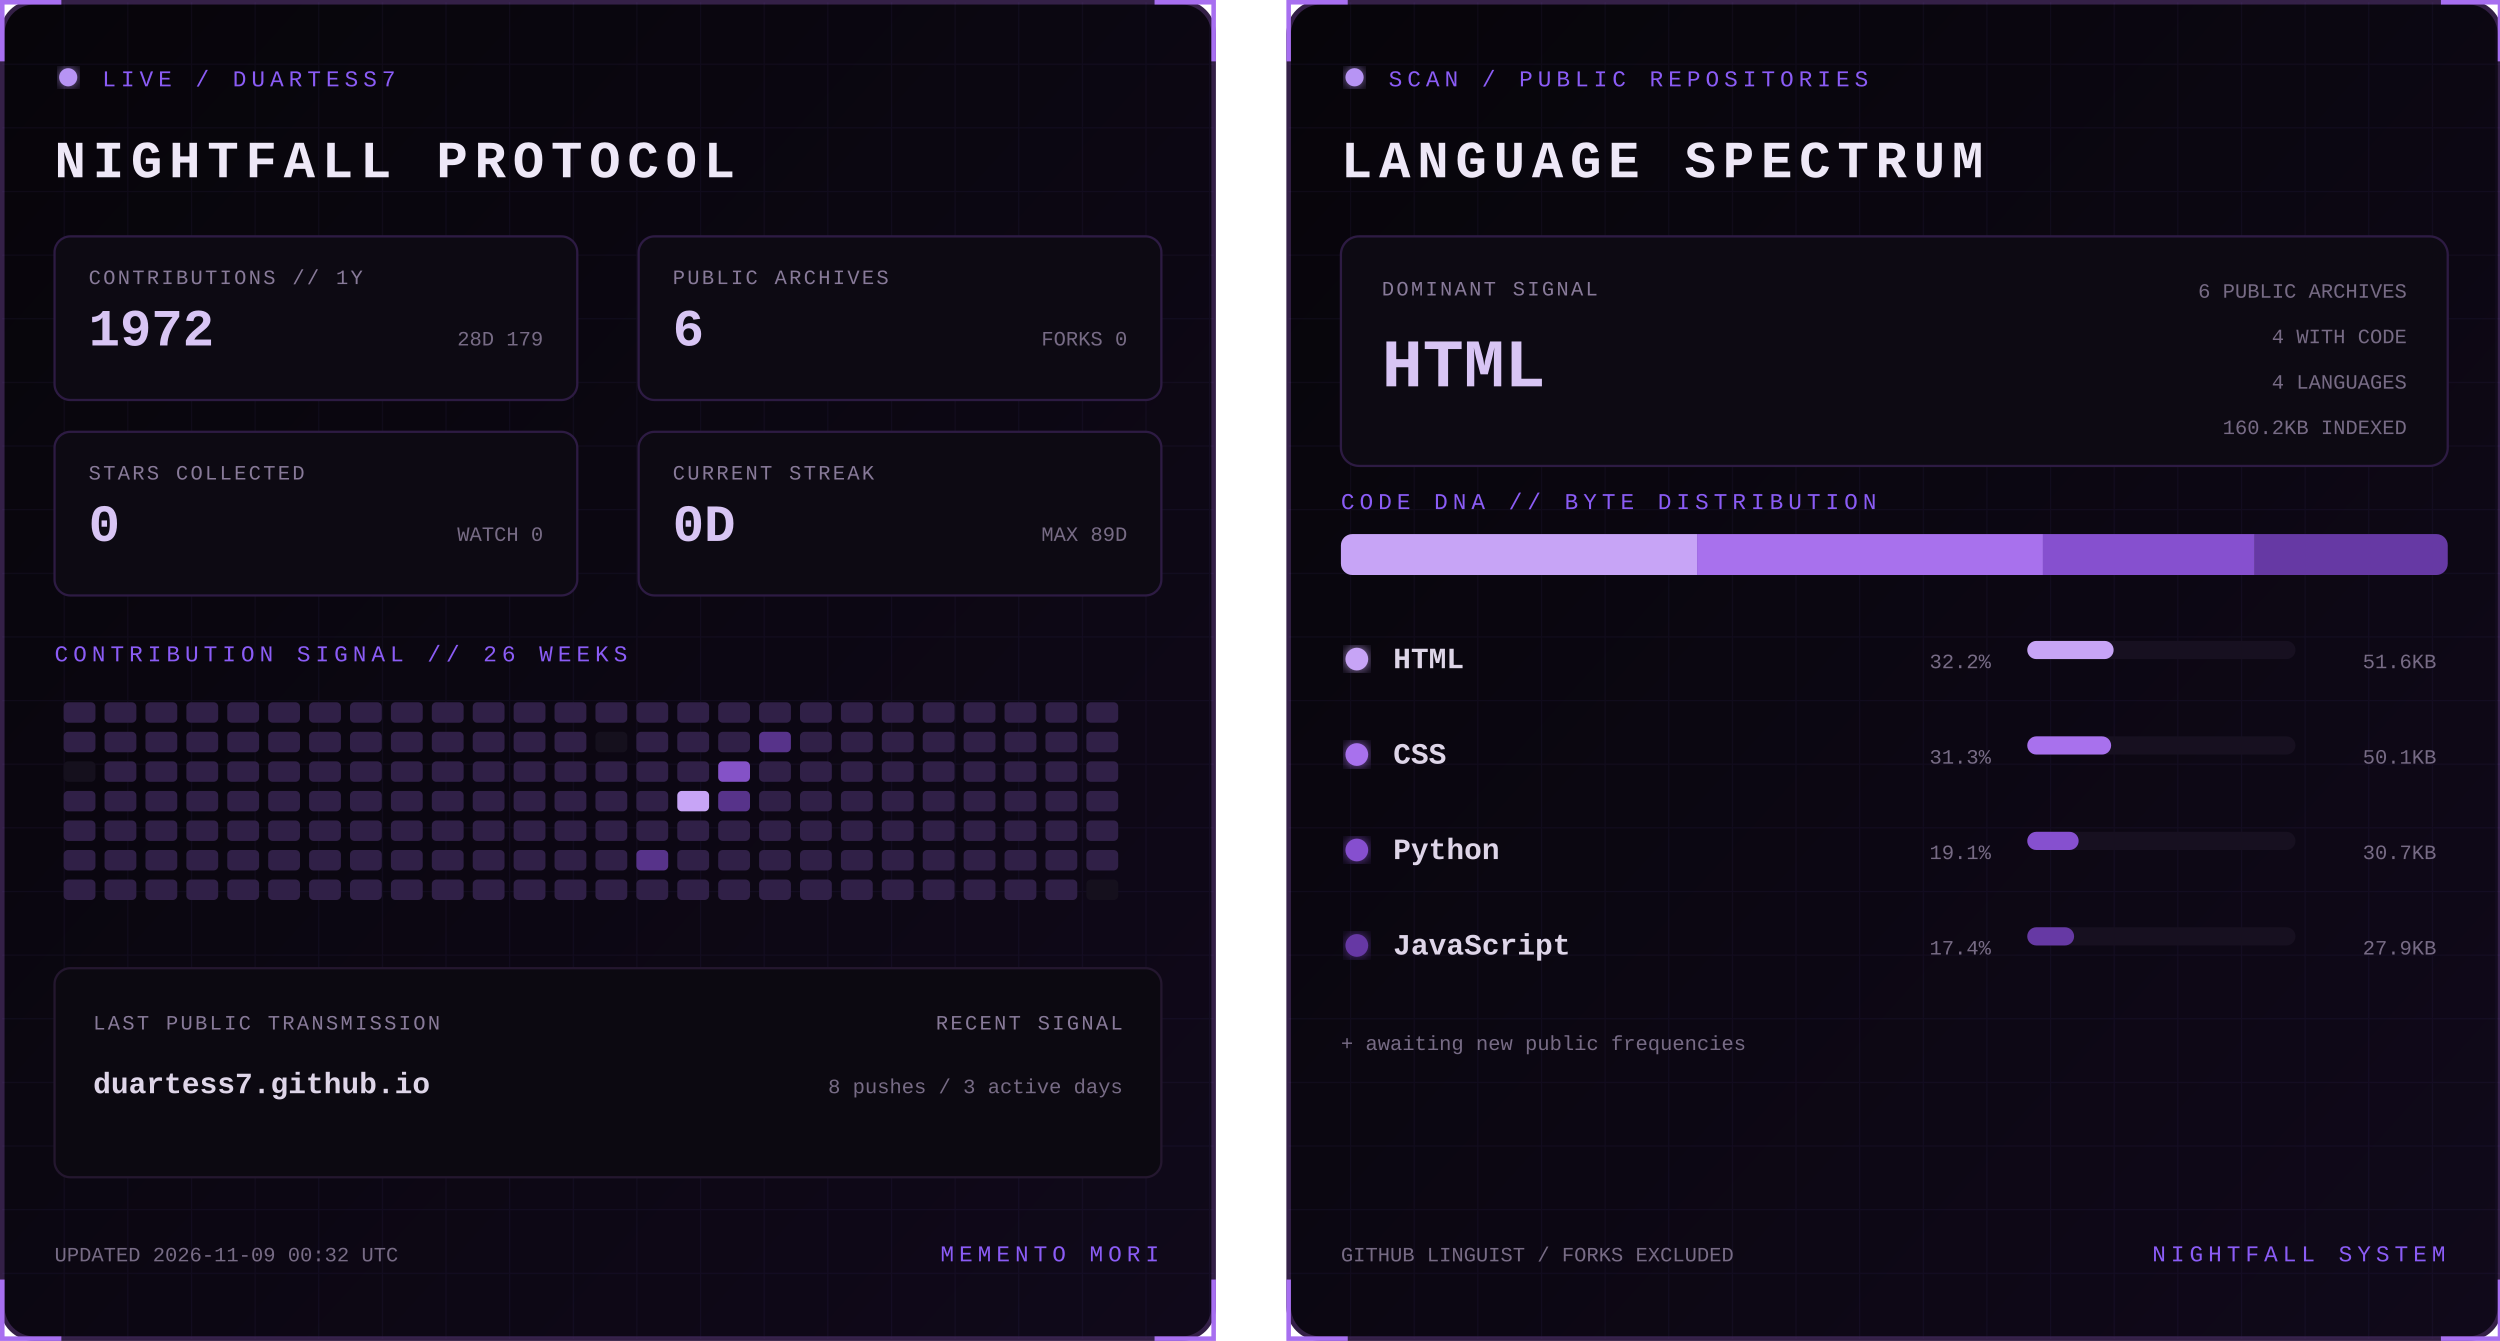
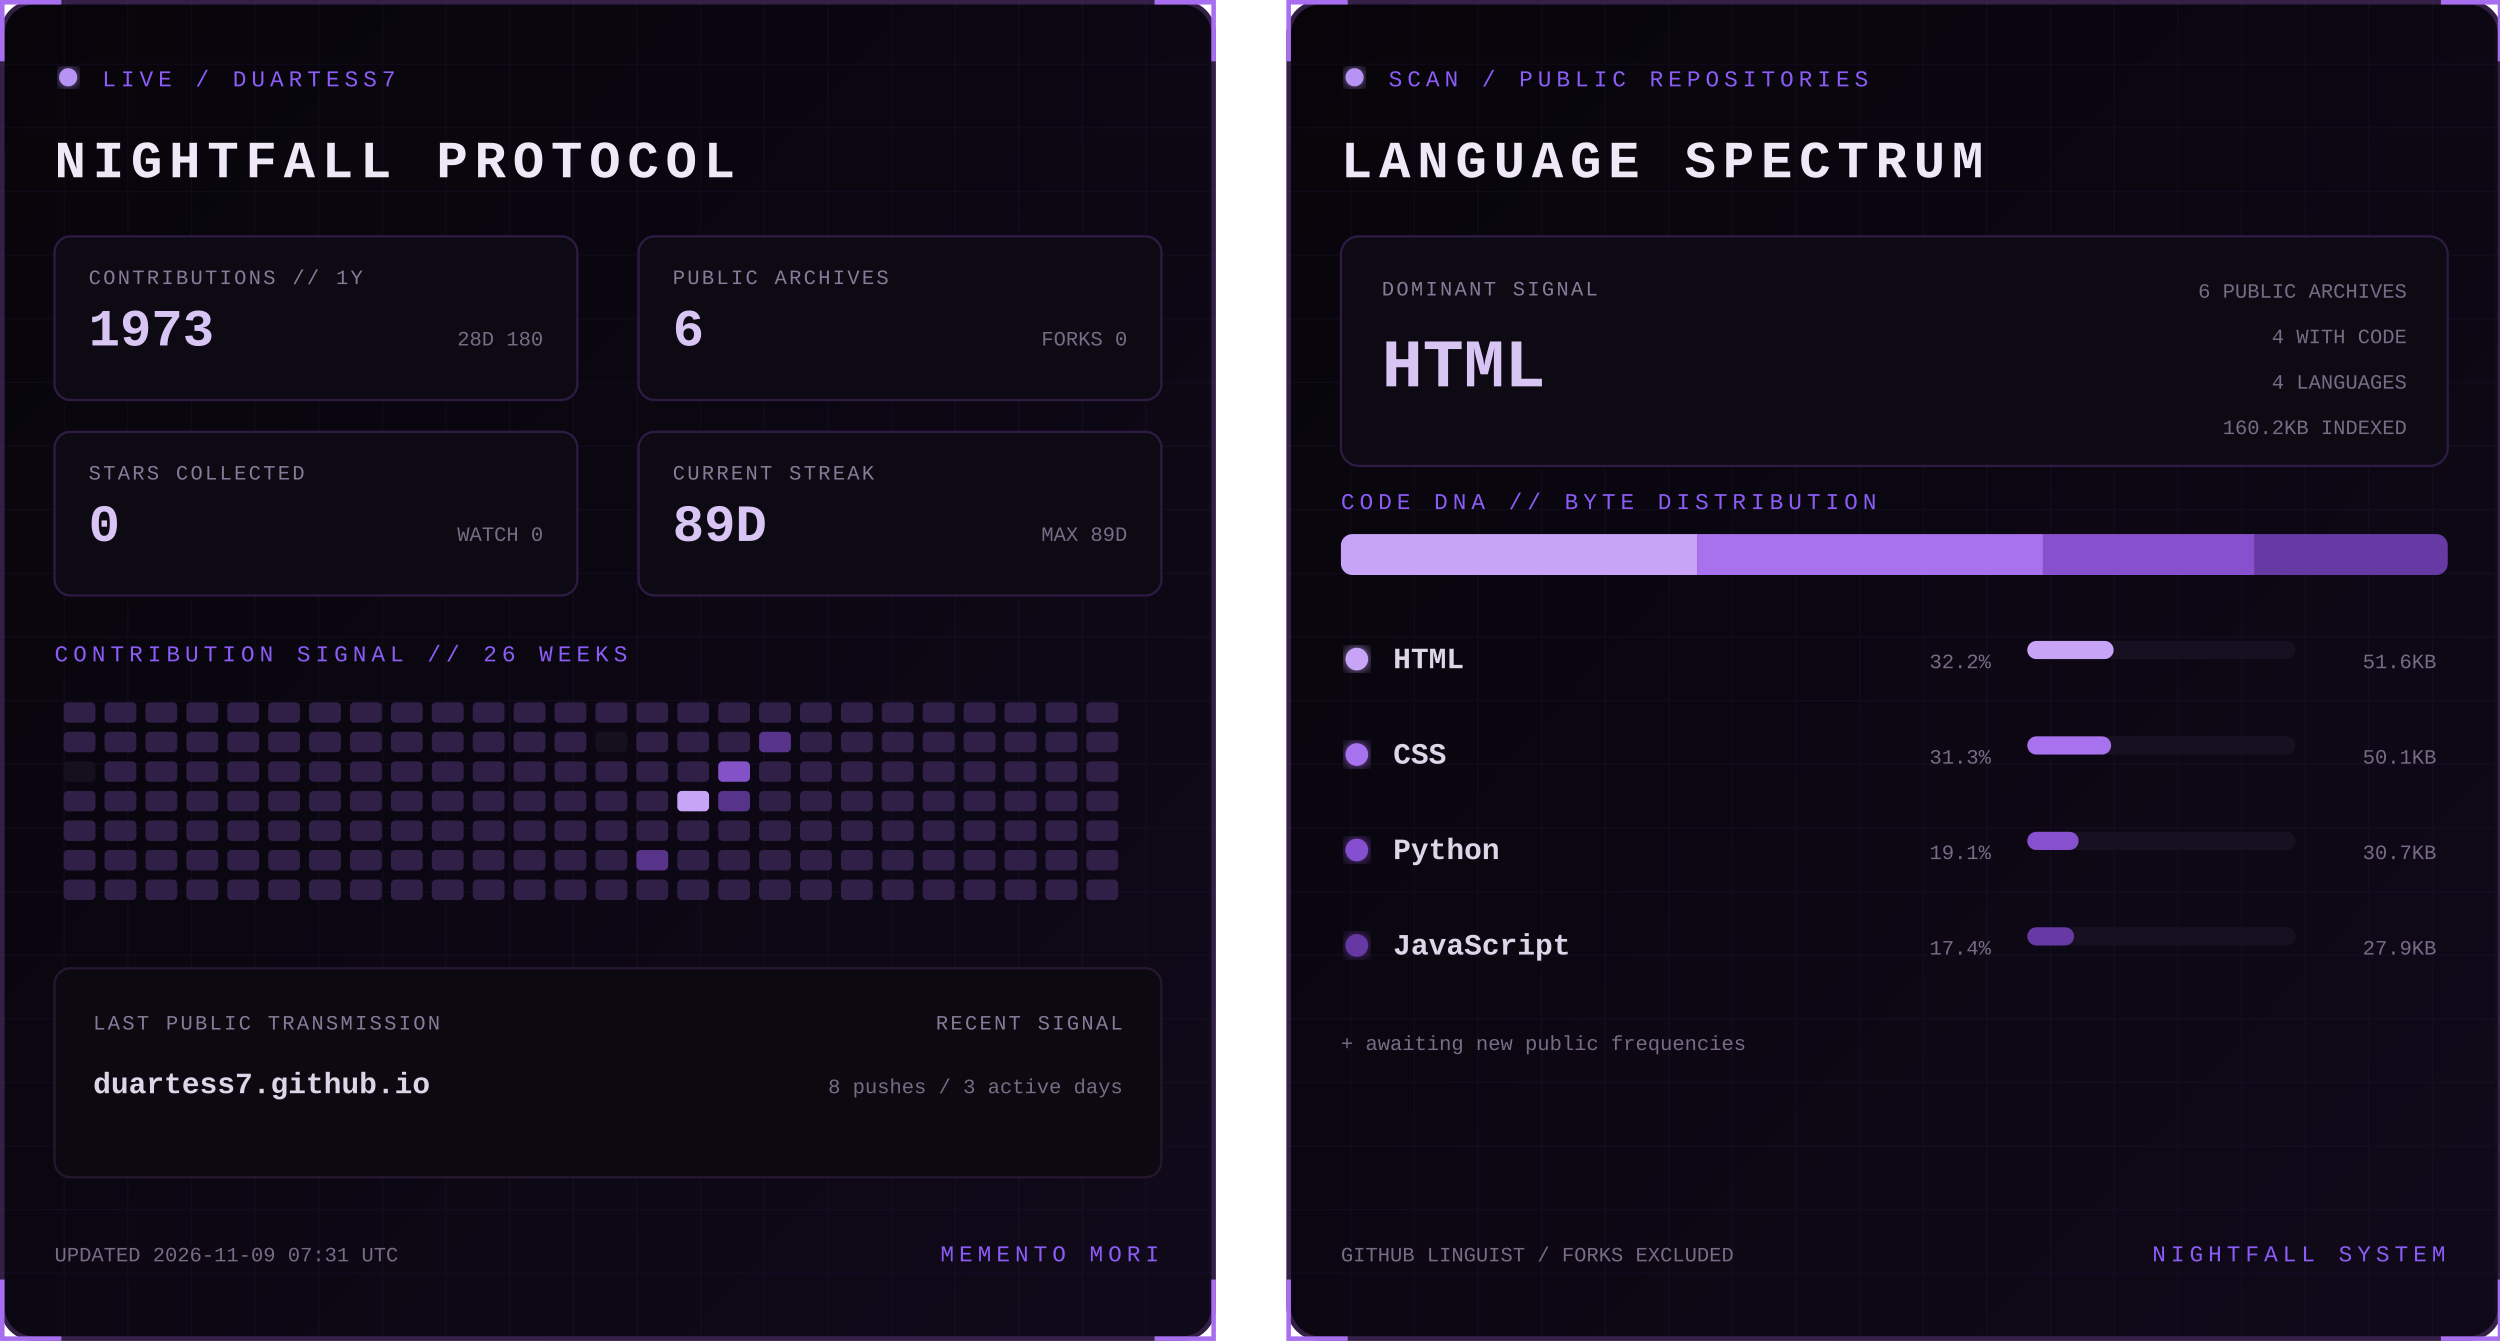
<svg xmlns="http://www.w3.org/2000/svg" width="1100" height="590" viewBox="0 0 1100 590" role="img" aria-labelledby="title desc">
  <defs>
    <linearGradient id="bg" x1="0" y1="0" x2="1" y2="1">
      <stop stop-color="#07050a" />
      <stop offset="1" stop-color="#10091a" />
    </linearGradient>
    <filter id="glow">
      <feGaussianBlur stdDeviation="3" result="b" />
      <feMerge>
        <feMergeNode in="b" />
        <feMergeNode in="SourceGraphic" />
      </feMerge>
    </filter>
    <pattern id="grid" width="28" height="28" patternUnits="userSpaceOnUse">
      <path d="M28 0H0V28" fill="none" stroke="#8b5cf6" stroke-opacity=".055" />
    </pattern>
    <clipPath id="dna">
      <rect x="24" y="235" width="487" height="18" rx="5" />
    </clipPath>
    <style>
      text { font-family: Consolas, 'Courier New', monospace; }
      .kicker { fill:#8b5cf6; font-size:10px; letter-spacing:2.2px; }
      .title { fill:#eee8f7; font-size:23px; font-weight:700; letter-spacing:3px; }
      .label { fill:#887a99; font-size:9px; letter-spacing:1px; }
      .stat { fill:#d8c5f4; font-size:23px; font-weight:700; }
      .detail,.pct { fill:#776b85; font-size:9px; }
      .lang { fill:#ded5e8; font-size:13px; font-weight:700; }
      .hero { fill:#d8c5f4; font-size:30px; font-weight:700; }
      .blink { animation:blink 1.6s step-end infinite; }
      @keyframes blink { 50% { opacity:.25 } }
    </style>
  </defs>
  <g>
    <rect x="1" y="1" width="533" height="588" rx="14" fill="url(#bg)" stroke="#342047" stroke-width="2" />
    <rect x="1" y="1" width="533" height="588" rx="14" fill="url(#grid)" />
    <path d="M27 1H1v26 M508 1h26v26 M534 563v26h-26 M27 589H1v-26" stroke="#a76ff0" stroke-width="2" fill="none" />
    <circle cx="30" cy="34" r="4" fill="#b794f4" filter="url(#glow)" class="blink" />
    <text x="45" y="38" class="kicker">LIVE / DUARTESS7</text>
    <text x="24" y="78" class="title">NIGHTFALL PROTOCOL</text>
    <g transform="translate(24 104)">
      <rect width="230" height="72" rx="7" fill="#0d0a13" stroke="#2d1b43" />
      <text x="15" y="21" class="label">CONTRIBUTIONS // 1Y</text>
-       <text x="15" y="48" class="stat">1972</text>
-       <text x="215" y="48" text-anchor="end" class="detail">28D 179</text>
+       <text x="15" y="48" class="stat">1973</text>
+       <text x="215" y="48" text-anchor="end" class="detail">28D 180</text>
    </g>
    <g transform="translate(281 104)">
      <rect width="230" height="72" rx="7" fill="#0d0a13" stroke="#2d1b43" />
      <text x="15" y="21" class="label">PUBLIC ARCHIVES</text>
      <text x="15" y="48" class="stat">6</text>
      <text x="215" y="48" text-anchor="end" class="detail">FORKS 0</text>
    </g>
    <g transform="translate(24 190)">
      <rect width="230" height="72" rx="7" fill="#0d0a13" stroke="#2d1b43" />
      <text x="15" y="21" class="label">STARS COLLECTED</text>
      <text x="15" y="48" class="stat">0</text>
      <text x="215" y="48" text-anchor="end" class="detail">WATCH 0</text>
    </g>
    <g transform="translate(281 190)">
      <rect width="230" height="72" rx="7" fill="#0d0a13" stroke="#2d1b43" />
      <text x="15" y="21" class="label">CURRENT STREAK</text>
-       <text x="15" y="48" class="stat">0D</text>
+       <text x="15" y="48" class="stat">89D</text>
      <text x="215" y="48" text-anchor="end" class="detail">MAX 89D</text>
    </g>
    <text x="24" y="291" class="kicker">CONTRIBUTION SIGNAL // 26 WEEKS</text>
    <g>
      <rect x="28" y="309" width="14" height="9" rx="2" fill="#302047" />
      <rect x="28" y="322" width="14" height="9" rx="2" fill="#302047" />
      <rect x="28" y="335" width="14" height="9" rx="2" fill="#15101d" />
      <rect x="28" y="348" width="14" height="9" rx="2" fill="#302047" />
      <rect x="28" y="361" width="14" height="9" rx="2" fill="#302047" />
      <rect x="28" y="374" width="14" height="9" rx="2" fill="#302047" />
      <rect x="28" y="387" width="14" height="9" rx="2" fill="#302047" />
      <rect x="46" y="309" width="14" height="9" rx="2" fill="#302047" />
      <rect x="46" y="322" width="14" height="9" rx="2" fill="#302047" />
      <rect x="46" y="335" width="14" height="9" rx="2" fill="#302047" />
      <rect x="46" y="348" width="14" height="9" rx="2" fill="#302047" />
      <rect x="46" y="361" width="14" height="9" rx="2" fill="#302047" />
      <rect x="46" y="374" width="14" height="9" rx="2" fill="#302047" />
      <rect x="46" y="387" width="14" height="9" rx="2" fill="#302047" />
      <rect x="64" y="309" width="14" height="9" rx="2" fill="#302047" />
      <rect x="64" y="322" width="14" height="9" rx="2" fill="#302047" />
      <rect x="64" y="335" width="14" height="9" rx="2" fill="#302047" />
      <rect x="64" y="348" width="14" height="9" rx="2" fill="#302047" />
      <rect x="64" y="361" width="14" height="9" rx="2" fill="#302047" />
      <rect x="64" y="374" width="14" height="9" rx="2" fill="#302047" />
      <rect x="64" y="387" width="14" height="9" rx="2" fill="#302047" />
      <rect x="82" y="309" width="14" height="9" rx="2" fill="#302047" />
      <rect x="82" y="322" width="14" height="9" rx="2" fill="#302047" />
      <rect x="82" y="335" width="14" height="9" rx="2" fill="#302047" />
      <rect x="82" y="348" width="14" height="9" rx="2" fill="#302047" />
      <rect x="82" y="361" width="14" height="9" rx="2" fill="#302047" />
      <rect x="82" y="374" width="14" height="9" rx="2" fill="#302047" />
      <rect x="82" y="387" width="14" height="9" rx="2" fill="#302047" />
      <rect x="100" y="309" width="14" height="9" rx="2" fill="#302047" />
      <rect x="100" y="322" width="14" height="9" rx="2" fill="#302047" />
      <rect x="100" y="335" width="14" height="9" rx="2" fill="#302047" />
      <rect x="100" y="348" width="14" height="9" rx="2" fill="#302047" />
      <rect x="100" y="361" width="14" height="9" rx="2" fill="#302047" />
      <rect x="100" y="374" width="14" height="9" rx="2" fill="#302047" />
      <rect x="100" y="387" width="14" height="9" rx="2" fill="#302047" />
      <rect x="118" y="309" width="14" height="9" rx="2" fill="#302047" />
      <rect x="118" y="322" width="14" height="9" rx="2" fill="#302047" />
      <rect x="118" y="335" width="14" height="9" rx="2" fill="#302047" />
      <rect x="118" y="348" width="14" height="9" rx="2" fill="#302047" />
      <rect x="118" y="361" width="14" height="9" rx="2" fill="#302047" />
      <rect x="118" y="374" width="14" height="9" rx="2" fill="#302047" />
      <rect x="118" y="387" width="14" height="9" rx="2" fill="#302047" />
      <rect x="136" y="309" width="14" height="9" rx="2" fill="#302047" />
      <rect x="136" y="322" width="14" height="9" rx="2" fill="#302047" />
      <rect x="136" y="335" width="14" height="9" rx="2" fill="#302047" />
      <rect x="136" y="348" width="14" height="9" rx="2" fill="#302047" />
      <rect x="136" y="361" width="14" height="9" rx="2" fill="#302047" />
      <rect x="136" y="374" width="14" height="9" rx="2" fill="#302047" />
      <rect x="136" y="387" width="14" height="9" rx="2" fill="#302047" />
      <rect x="154" y="309" width="14" height="9" rx="2" fill="#302047" />
      <rect x="154" y="322" width="14" height="9" rx="2" fill="#302047" />
      <rect x="154" y="335" width="14" height="9" rx="2" fill="#302047" />
      <rect x="154" y="348" width="14" height="9" rx="2" fill="#302047" />
      <rect x="154" y="361" width="14" height="9" rx="2" fill="#302047" />
      <rect x="154" y="374" width="14" height="9" rx="2" fill="#302047" />
      <rect x="154" y="387" width="14" height="9" rx="2" fill="#302047" />
      <rect x="172" y="309" width="14" height="9" rx="2" fill="#302047" />
      <rect x="172" y="322" width="14" height="9" rx="2" fill="#302047" />
      <rect x="172" y="335" width="14" height="9" rx="2" fill="#302047" />
      <rect x="172" y="348" width="14" height="9" rx="2" fill="#302047" />
      <rect x="172" y="361" width="14" height="9" rx="2" fill="#302047" />
      <rect x="172" y="374" width="14" height="9" rx="2" fill="#302047" />
      <rect x="172" y="387" width="14" height="9" rx="2" fill="#302047" />
      <rect x="190" y="309" width="14" height="9" rx="2" fill="#302047" />
      <rect x="190" y="322" width="14" height="9" rx="2" fill="#302047" />
      <rect x="190" y="335" width="14" height="9" rx="2" fill="#302047" />
      <rect x="190" y="348" width="14" height="9" rx="2" fill="#302047" />
      <rect x="190" y="361" width="14" height="9" rx="2" fill="#302047" />
      <rect x="190" y="374" width="14" height="9" rx="2" fill="#302047" />
      <rect x="190" y="387" width="14" height="9" rx="2" fill="#302047" />
      <rect x="208" y="309" width="14" height="9" rx="2" fill="#302047" />
      <rect x="208" y="322" width="14" height="9" rx="2" fill="#302047" />
      <rect x="208" y="335" width="14" height="9" rx="2" fill="#302047" />
      <rect x="208" y="348" width="14" height="9" rx="2" fill="#302047" />
      <rect x="208" y="361" width="14" height="9" rx="2" fill="#302047" />
      <rect x="208" y="374" width="14" height="9" rx="2" fill="#302047" />
      <rect x="208" y="387" width="14" height="9" rx="2" fill="#302047" />
      <rect x="226" y="309" width="14" height="9" rx="2" fill="#302047" />
      <rect x="226" y="322" width="14" height="9" rx="2" fill="#302047" />
      <rect x="226" y="335" width="14" height="9" rx="2" fill="#302047" />
      <rect x="226" y="348" width="14" height="9" rx="2" fill="#302047" />
      <rect x="226" y="361" width="14" height="9" rx="2" fill="#302047" />
      <rect x="226" y="374" width="14" height="9" rx="2" fill="#302047" />
      <rect x="226" y="387" width="14" height="9" rx="2" fill="#302047" />
      <rect x="244" y="309" width="14" height="9" rx="2" fill="#302047" />
      <rect x="244" y="322" width="14" height="9" rx="2" fill="#302047" />
      <rect x="244" y="335" width="14" height="9" rx="2" fill="#302047" />
      <rect x="244" y="348" width="14" height="9" rx="2" fill="#302047" />
      <rect x="244" y="361" width="14" height="9" rx="2" fill="#302047" />
      <rect x="244" y="374" width="14" height="9" rx="2" fill="#302047" />
      <rect x="244" y="387" width="14" height="9" rx="2" fill="#302047" />
      <rect x="262" y="309" width="14" height="9" rx="2" fill="#302047" />
      <rect x="262" y="322" width="14" height="9" rx="2" fill="#15101d" />
      <rect x="262" y="335" width="14" height="9" rx="2" fill="#302047" />
      <rect x="262" y="348" width="14" height="9" rx="2" fill="#302047" />
      <rect x="262" y="361" width="14" height="9" rx="2" fill="#302047" />
      <rect x="262" y="374" width="14" height="9" rx="2" fill="#302047" />
      <rect x="262" y="387" width="14" height="9" rx="2" fill="#302047" />
      <rect x="280" y="309" width="14" height="9" rx="2" fill="#302047" />
      <rect x="280" y="322" width="14" height="9" rx="2" fill="#302047" />
      <rect x="280" y="335" width="14" height="9" rx="2" fill="#302047" />
      <rect x="280" y="348" width="14" height="9" rx="2" fill="#302047" />
      <rect x="280" y="361" width="14" height="9" rx="2" fill="#302047" />
      <rect x="280" y="374" width="14" height="9" rx="2" fill="#57338a" />
      <rect x="280" y="387" width="14" height="9" rx="2" fill="#302047" />
      <rect x="298" y="309" width="14" height="9" rx="2" fill="#302047" />
      <rect x="298" y="322" width="14" height="9" rx="2" fill="#302047" />
      <rect x="298" y="335" width="14" height="9" rx="2" fill="#302047" />
      <rect x="298" y="348" width="14" height="9" rx="2" fill="#c7a4f6" />
      <rect x="298" y="361" width="14" height="9" rx="2" fill="#302047" />
      <rect x="298" y="374" width="14" height="9" rx="2" fill="#302047" />
      <rect x="298" y="387" width="14" height="9" rx="2" fill="#302047" />
      <rect x="316" y="309" width="14" height="9" rx="2" fill="#302047" />
      <rect x="316" y="322" width="14" height="9" rx="2" fill="#302047" />
      <rect x="316" y="335" width="14" height="9" rx="2" fill="#8452c7" />
      <rect x="316" y="348" width="14" height="9" rx="2" fill="#57338a" />
      <rect x="316" y="361" width="14" height="9" rx="2" fill="#302047" />
      <rect x="316" y="374" width="14" height="9" rx="2" fill="#302047" />
      <rect x="316" y="387" width="14" height="9" rx="2" fill="#302047" />
      <rect x="334" y="309" width="14" height="9" rx="2" fill="#302047" />
      <rect x="334" y="322" width="14" height="9" rx="2" fill="#57338a" />
      <rect x="334" y="335" width="14" height="9" rx="2" fill="#302047" />
      <rect x="334" y="348" width="14" height="9" rx="2" fill="#302047" />
      <rect x="334" y="361" width="14" height="9" rx="2" fill="#302047" />
      <rect x="334" y="374" width="14" height="9" rx="2" fill="#302047" />
      <rect x="334" y="387" width="14" height="9" rx="2" fill="#302047" />
      <rect x="352" y="309" width="14" height="9" rx="2" fill="#302047" />
      <rect x="352" y="322" width="14" height="9" rx="2" fill="#302047" />
      <rect x="352" y="335" width="14" height="9" rx="2" fill="#302047" />
      <rect x="352" y="348" width="14" height="9" rx="2" fill="#302047" />
      <rect x="352" y="361" width="14" height="9" rx="2" fill="#302047" />
      <rect x="352" y="374" width="14" height="9" rx="2" fill="#302047" />
      <rect x="352" y="387" width="14" height="9" rx="2" fill="#302047" />
      <rect x="370" y="309" width="14" height="9" rx="2" fill="#302047" />
      <rect x="370" y="322" width="14" height="9" rx="2" fill="#302047" />
      <rect x="370" y="335" width="14" height="9" rx="2" fill="#302047" />
      <rect x="370" y="348" width="14" height="9" rx="2" fill="#302047" />
      <rect x="370" y="361" width="14" height="9" rx="2" fill="#302047" />
      <rect x="370" y="374" width="14" height="9" rx="2" fill="#302047" />
      <rect x="370" y="387" width="14" height="9" rx="2" fill="#302047" />
      <rect x="388" y="309" width="14" height="9" rx="2" fill="#302047" />
      <rect x="388" y="322" width="14" height="9" rx="2" fill="#302047" />
      <rect x="388" y="335" width="14" height="9" rx="2" fill="#302047" />
      <rect x="388" y="348" width="14" height="9" rx="2" fill="#302047" />
      <rect x="388" y="361" width="14" height="9" rx="2" fill="#302047" />
      <rect x="388" y="374" width="14" height="9" rx="2" fill="#302047" />
      <rect x="388" y="387" width="14" height="9" rx="2" fill="#302047" />
      <rect x="406" y="309" width="14" height="9" rx="2" fill="#302047" />
      <rect x="406" y="322" width="14" height="9" rx="2" fill="#302047" />
      <rect x="406" y="335" width="14" height="9" rx="2" fill="#302047" />
      <rect x="406" y="348" width="14" height="9" rx="2" fill="#302047" />
      <rect x="406" y="361" width="14" height="9" rx="2" fill="#302047" />
      <rect x="406" y="374" width="14" height="9" rx="2" fill="#302047" />
      <rect x="406" y="387" width="14" height="9" rx="2" fill="#302047" />
      <rect x="424" y="309" width="14" height="9" rx="2" fill="#302047" />
      <rect x="424" y="322" width="14" height="9" rx="2" fill="#302047" />
      <rect x="424" y="335" width="14" height="9" rx="2" fill="#302047" />
      <rect x="424" y="348" width="14" height="9" rx="2" fill="#302047" />
      <rect x="424" y="361" width="14" height="9" rx="2" fill="#302047" />
      <rect x="424" y="374" width="14" height="9" rx="2" fill="#302047" />
      <rect x="424" y="387" width="14" height="9" rx="2" fill="#302047" />
      <rect x="442" y="309" width="14" height="9" rx="2" fill="#302047" />
      <rect x="442" y="322" width="14" height="9" rx="2" fill="#302047" />
      <rect x="442" y="335" width="14" height="9" rx="2" fill="#302047" />
      <rect x="442" y="348" width="14" height="9" rx="2" fill="#302047" />
      <rect x="442" y="361" width="14" height="9" rx="2" fill="#302047" />
      <rect x="442" y="374" width="14" height="9" rx="2" fill="#302047" />
      <rect x="442" y="387" width="14" height="9" rx="2" fill="#302047" />
      <rect x="460" y="309" width="14" height="9" rx="2" fill="#302047" />
      <rect x="460" y="322" width="14" height="9" rx="2" fill="#302047" />
      <rect x="460" y="335" width="14" height="9" rx="2" fill="#302047" />
      <rect x="460" y="348" width="14" height="9" rx="2" fill="#302047" />
      <rect x="460" y="361" width="14" height="9" rx="2" fill="#302047" />
      <rect x="460" y="374" width="14" height="9" rx="2" fill="#302047" />
      <rect x="460" y="387" width="14" height="9" rx="2" fill="#302047" />
      <rect x="478" y="309" width="14" height="9" rx="2" fill="#302047" />
      <rect x="478" y="322" width="14" height="9" rx="2" fill="#302047" />
      <rect x="478" y="335" width="14" height="9" rx="2" fill="#302047" />
      <rect x="478" y="348" width="14" height="9" rx="2" fill="#302047" />
      <rect x="478" y="361" width="14" height="9" rx="2" fill="#302047" />
      <rect x="478" y="374" width="14" height="9" rx="2" fill="#302047" />
-       <rect x="478" y="387" width="14" height="9" rx="2" fill="#15101d" />
+       <rect x="478" y="387" width="14" height="9" rx="2" fill="#302047" />
    </g>
    <rect x="24" y="426" width="487" height="92" rx="7" fill="#0c0911" stroke="#24172f" />
    <text x="41" y="453" class="label">LAST PUBLIC TRANSMISSION</text>
    <text x="41" y="481" class="lang">duartess7.github.io</text>
    <text x="494" y="453" text-anchor="end" class="label">RECENT SIGNAL</text>
    <text x="494" y="481" text-anchor="end" class="detail">8 pushes / 3 active days</text>
-     <text x="24" y="555" class="detail">UPDATED 2026-11-09 00:32 UTC</text>
+     <text x="24" y="555" class="detail">UPDATED 2026-11-09 07:31 UTC</text>
    <text x="510" y="555" text-anchor="end" class="kicker">MEMENTO MORI</text>
  </g>
  <g transform="translate(566)">
    <rect x="1" y="1" width="533" height="588" rx="14" fill="url(#bg)" stroke="#342047" stroke-width="2" />
    <rect x="1" y="1" width="533" height="588" rx="14" fill="url(#grid)" />
    <path d="M27 1H1v26 M508 1h26v26 M534 563v26h-26 M27 589H1v-26" stroke="#a76ff0" stroke-width="2" fill="none" />
    <circle cx="30" cy="34" r="4" fill="#b794f4" filter="url(#glow)" class="blink" />
    <text x="45" y="38" class="kicker">SCAN / PUBLIC REPOSITORIES</text>
    <text x="24" y="78" class="title">LANGUAGE SPECTRUM</text>
    <rect x="24" y="104" width="487" height="101" rx="8" fill="#0d0a13" stroke="#2d1b43" />
    <text x="42" y="130" class="label">DOMINANT SIGNAL</text>
    <text x="42" y="170" class="hero">HTML</text>
    <text x="493" y="131" text-anchor="end" class="detail">6 PUBLIC ARCHIVES</text>
    <text x="493" y="151" text-anchor="end" class="detail">4 WITH CODE</text>
    <text x="493" y="171" text-anchor="end" class="detail">4 LANGUAGES</text>
    <text x="493" y="191" text-anchor="end" class="detail">160.2KB INDEXED</text>
    <text x="24" y="224" class="kicker">CODE DNA // BYTE DISTRIBUTION</text>
    <rect x="24" y="235" width="487" height="18" rx="5" fill="#171020" />
    <g clip-path="url(#dna)">
      <rect x="24.0" y="235" width="156.7" height="18" fill="#c7a4f6" />
      <rect x="180.7" y="235" width="152.2" height="18" fill="#a871ed" />
      <rect x="332.9" y="235" width="93.2" height="18" fill="#8650cf" />
      <rect x="426.1" y="235" width="84.9" height="18" fill="#6639a4" />
    </g>
    <circle cx="31" cy="290" r="5" fill="#c7a4f6" filter="url(#glow)" />
    <text x="47" y="294" class="lang">HTML</text>
    <text x="310" y="294" text-anchor="end" class="pct">32.2%</text>
    <rect x="326" y="282" width="118" height="8" rx="4" fill="#171020" />
    <rect x="326" y="282" width="38.0" height="8" rx="4" fill="#c7a4f6" />
    <text x="506" y="294" text-anchor="end" class="detail">51.6KB</text>
    <circle cx="31" cy="332" r="5" fill="#a871ed" filter="url(#glow)" />
    <text x="47" y="336" class="lang">CSS</text>
    <text x="310" y="336" text-anchor="end" class="pct">31.3%</text>
    <rect x="326" y="324" width="118" height="8" rx="4" fill="#171020" />
    <rect x="326" y="324" width="36.9" height="8" rx="4" fill="#a871ed" />
    <text x="506" y="336" text-anchor="end" class="detail">50.1KB</text>
    <circle cx="31" cy="374" r="5" fill="#8650cf" filter="url(#glow)" />
    <text x="47" y="378" class="lang">Python</text>
    <text x="310" y="378" text-anchor="end" class="pct">19.1%</text>
    <rect x="326" y="366" width="118" height="8" rx="4" fill="#171020" />
    <rect x="326" y="366" width="22.6" height="8" rx="4" fill="#8650cf" />
    <text x="506" y="378" text-anchor="end" class="detail">30.7KB</text>
    <circle cx="31" cy="416" r="5" fill="#6639a4" filter="url(#glow)" />
    <text x="47" y="420" class="lang">JavaScript</text>
    <text x="310" y="420" text-anchor="end" class="pct">17.4%</text>
    <rect x="326" y="408" width="118" height="8" rx="4" fill="#171020" />
    <rect x="326" y="408" width="20.6" height="8" rx="4" fill="#6639a4" />
    <text x="506" y="420" text-anchor="end" class="detail">27.9KB</text>
    <text x="24" y="462" class="detail">+ awaiting new public frequencies</text>
    <text x="24" y="555" class="detail">GITHUB LINGUIST / FORKS EXCLUDED</text>
    <text x="510" y="555" text-anchor="end" class="kicker">NIGHTFALL SYSTEM</text>
  </g>
</svg>
